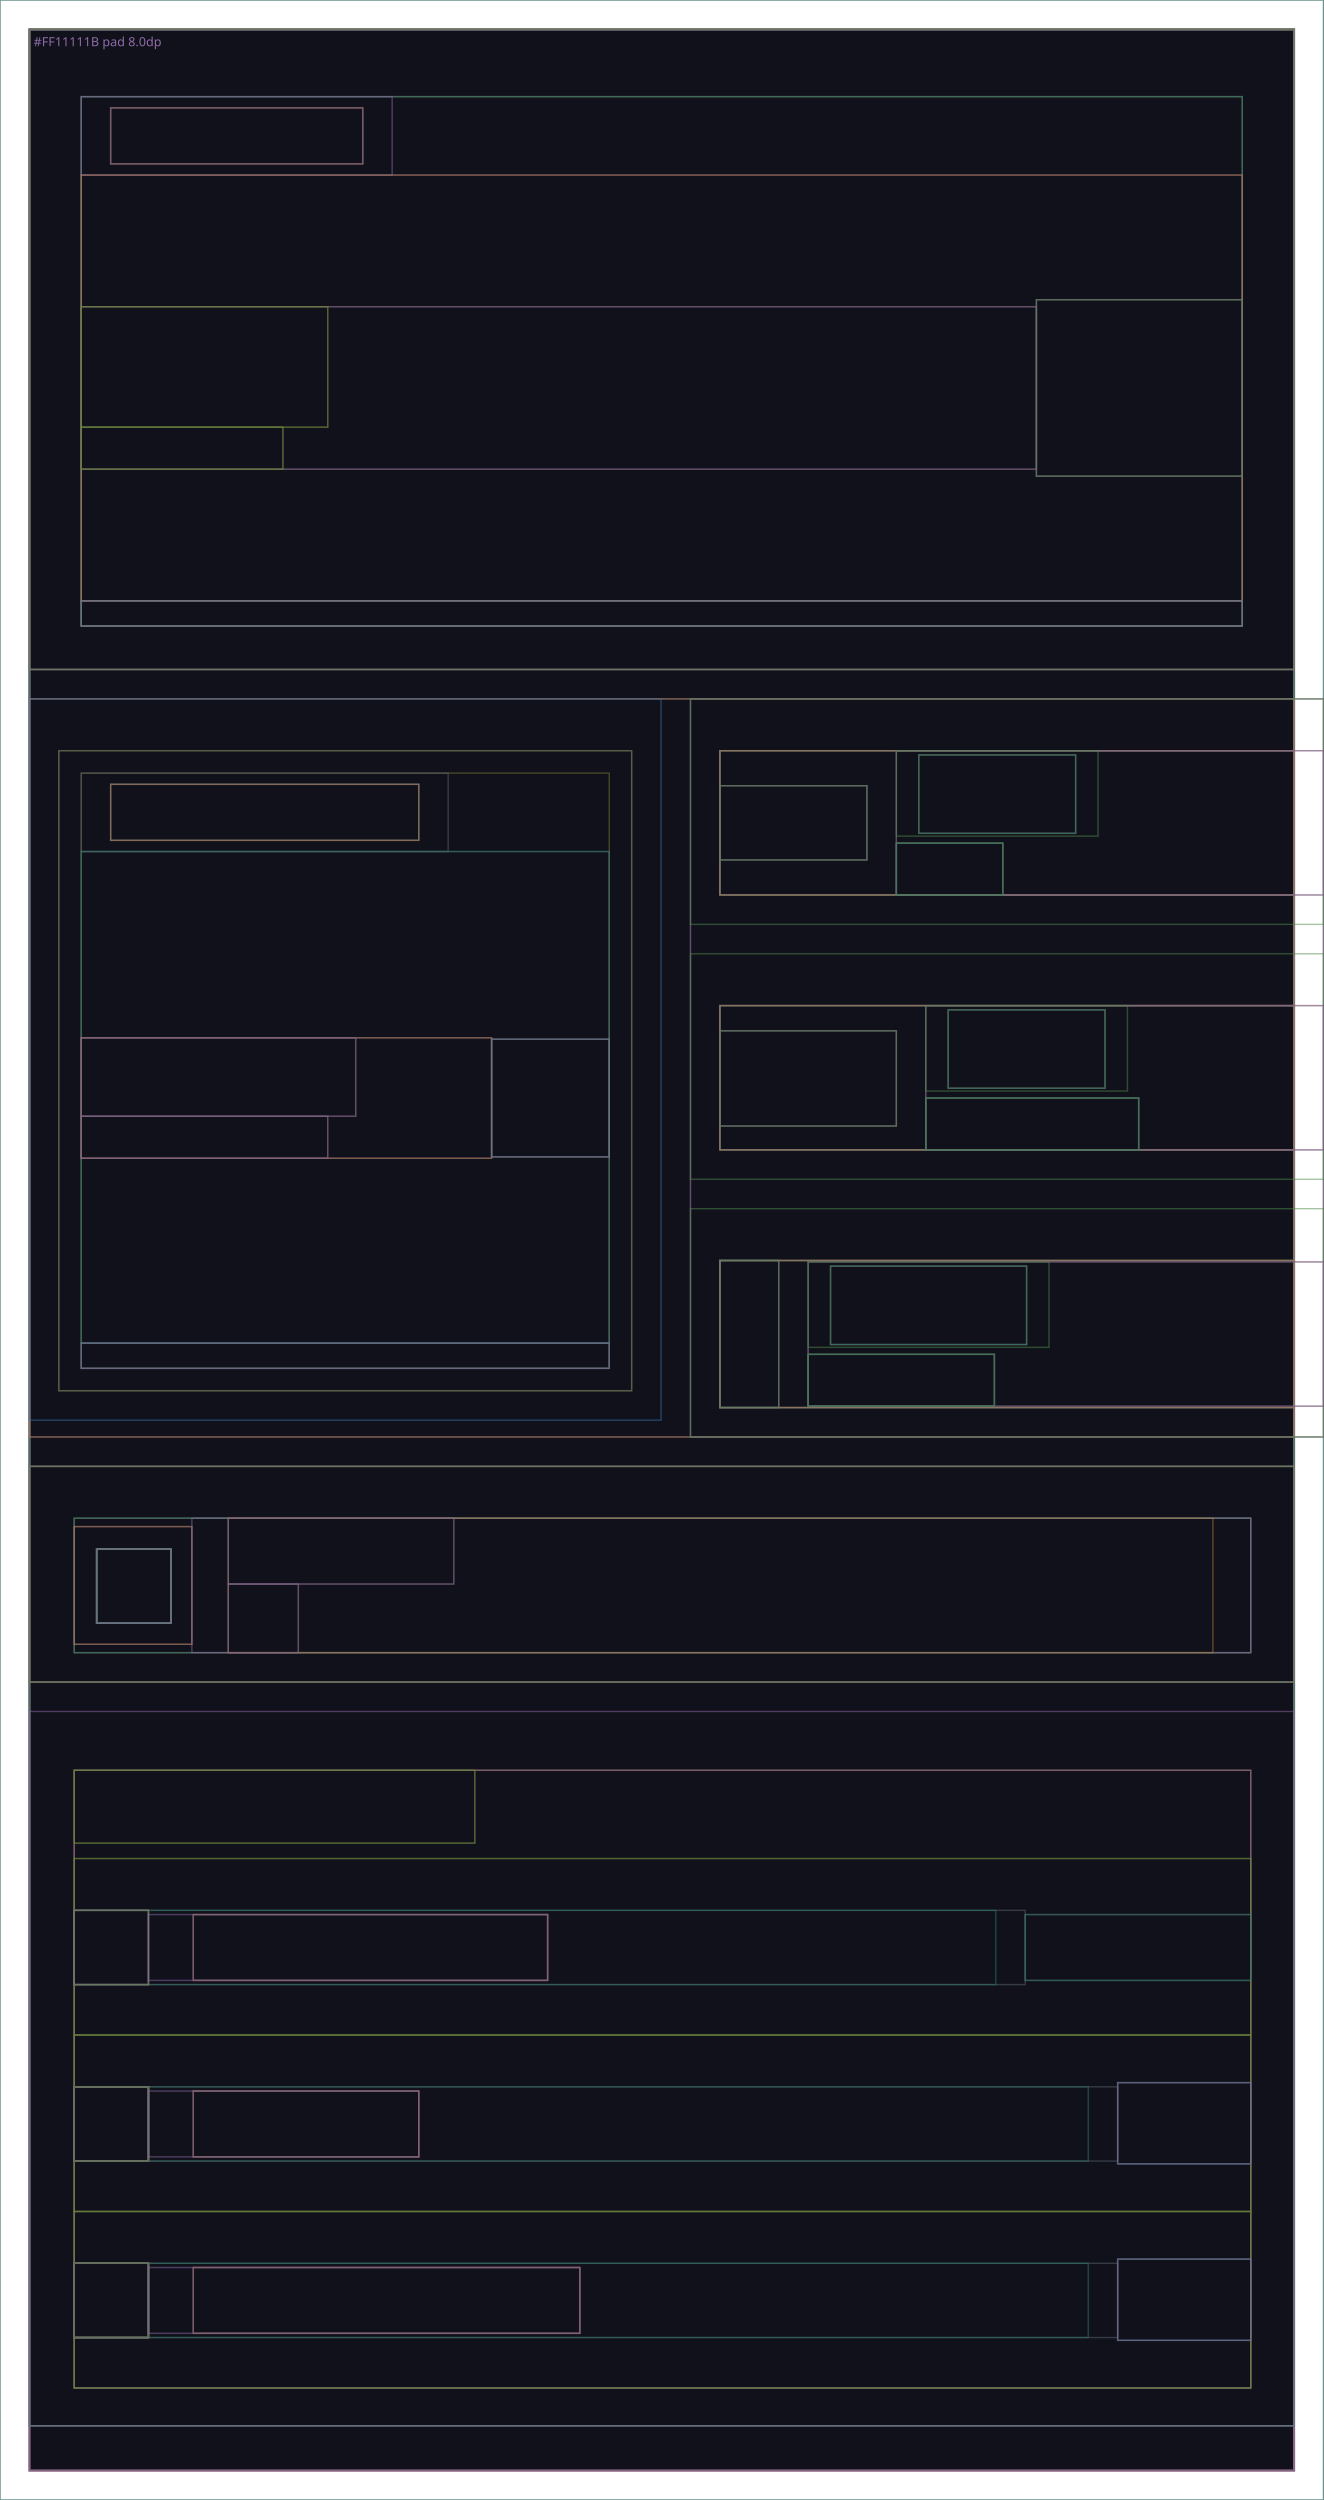
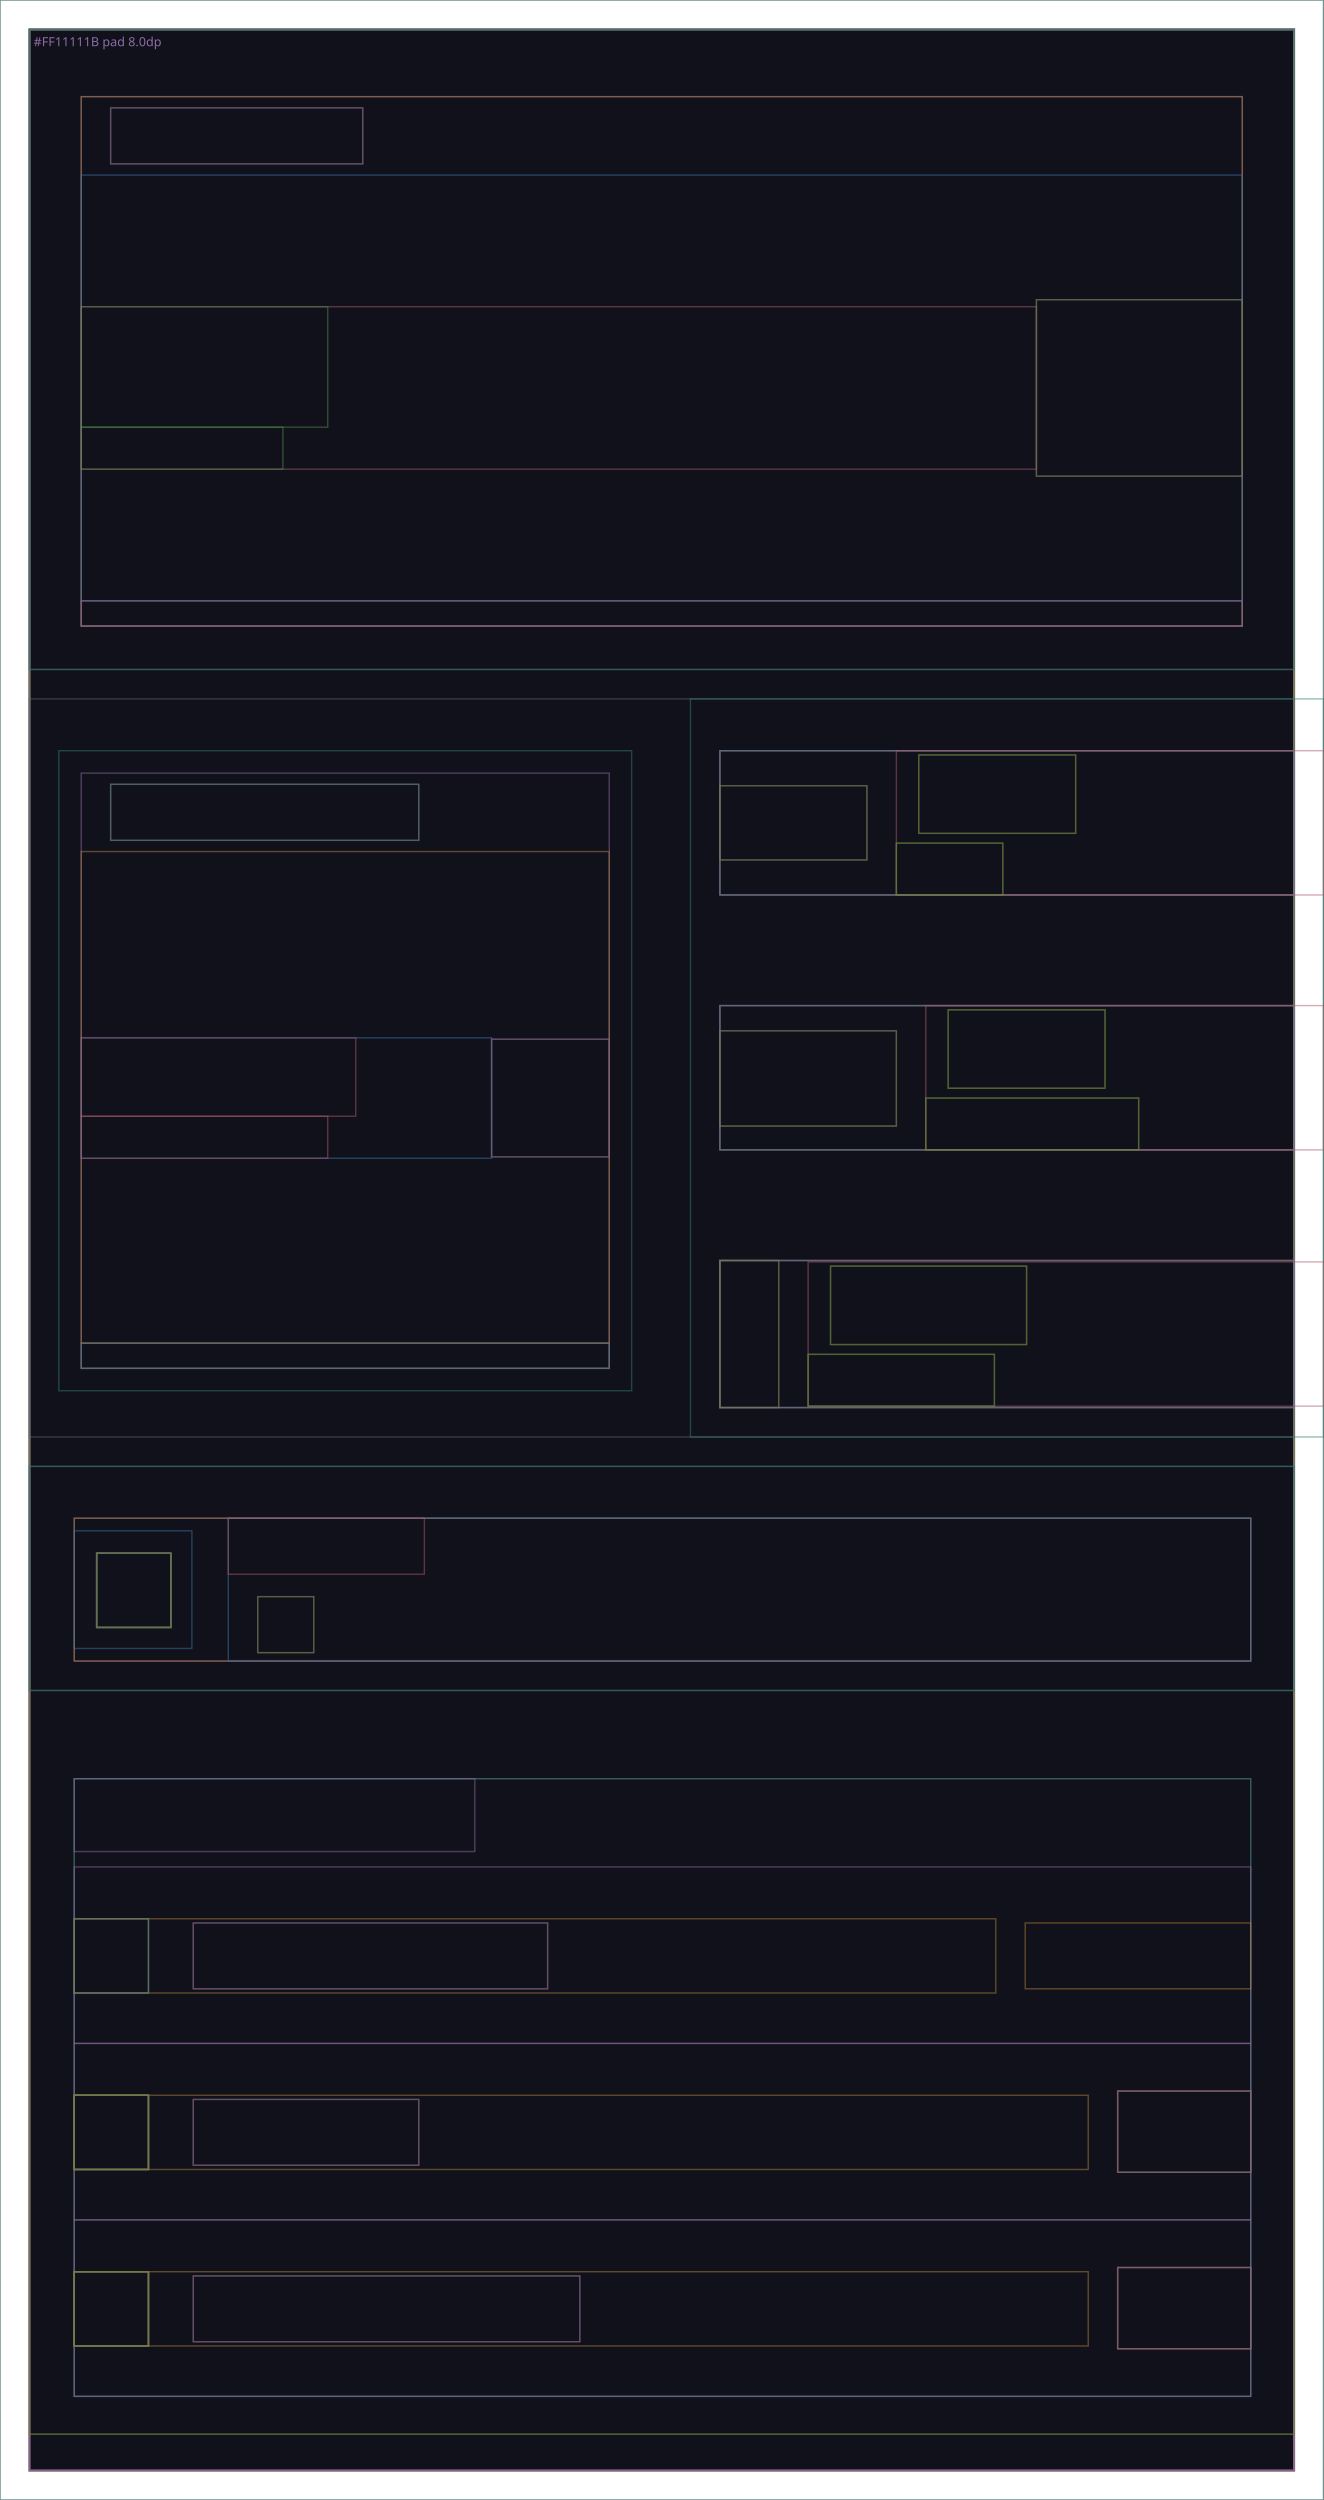
<svg xmlns="http://www.w3.org/2000/svg" viewBox="0 0 945 1785" width="945" height="1785" role="img" aria-label="Uber/Catppuccin-Dark layout wireframe">
  <rect width="945" height="1785" fill="#ffffff" />
  <g>
    <rect x="0" y="0" width="945" height="1785" fill="none" fill-opacity="0" stroke="#5B6470" stroke-width="1" stroke-opacity="0.5" />
  </g>
  <g>
    <rect x="0" y="0" width="945" height="1785" fill="none" fill-opacity="0" stroke="#2E7D6B" stroke-width="1" stroke-opacity="0.5" />
  </g>
  <g>
    <rect x="21" y="21" width="903" height="1743" fill="#11111B" fill-opacity="1" stroke="#8E6BA8" stroke-width="1.5" stroke-opacity="1" />
    <text x="24" y="33" font-family="system-ui, sans-serif" font-size="9" fill="#8E6BA8">#FF11111B  pad 8.0dp</text>
  </g>
  <g>
    <rect x="21" y="21" width="903" height="1743" fill="none" fill-opacity="0" stroke="#B0813B" stroke-width="1" stroke-opacity="0.5" />
  </g>
  <g>
    <rect x="21" y="21" width="903" height="1743" fill="none" fill-opacity="0" stroke="#3B72A8" stroke-width="1" stroke-opacity="0.5" />
  </g>
  <g>
    <rect x="21" y="21" width="903" height="1743" fill="none" fill-opacity="0" stroke="#A85B6B" stroke-width="1" stroke-opacity="0.5" />
  </g>
  <g>
-     <rect x="21" y="21" width="903" height="1711" fill="none" fill-opacity="0" stroke="#4F8A4A" stroke-width="1" stroke-opacity="0.5" />
-   </g>
-   <g>
-     <rect x="21" y="21" width="903" height="1711" fill="none" fill-opacity="0" stroke="#7A7A33" stroke-width="1" stroke-opacity="0.5" />
-   </g>
-   <g>
-     <rect x="21" y="21" width="903" height="1711" fill="none" fill-opacity="0" stroke="#5B6470" stroke-width="1" stroke-opacity="0.5" />
-   </g>
-   <g>
-     <rect x="21" y="21" width="903" height="1711" fill="none" fill-opacity="0" stroke="#2E7D6B" stroke-width="1" stroke-opacity="0.5" />
-   </g>
-   <g>
-     <rect x="21" y="21" width="903" height="457" fill="none" fill-opacity="0" stroke="#8E6BA8" stroke-width="1" stroke-opacity="0.5" />
-   </g>
-   <g>
-     <rect x="21" y="21" width="903" height="457" fill="none" fill-opacity="0" stroke="#B0813B" stroke-width="1" stroke-opacity="0.5" />
-   </g>
-   <g>
-     <rect x="21" y="21" width="903" height="457" fill="none" fill-opacity="0" stroke="#3B72A8" stroke-width="1" stroke-opacity="0.5" />
-   </g>
-   <g>
-     <rect x="21" y="21" width="903" height="457" fill="none" fill-opacity="0" stroke="#A85B6B" stroke-width="1" stroke-opacity="0.5" />
-   </g>
-   <g>
-     <rect x="21" y="21" width="903" height="457" fill="none" fill-opacity="0" stroke="#4F8A4A" stroke-width="1" stroke-opacity="0.5" />
-   </g>
-   <g>
-     <rect x="58" y="69" width="829" height="378" fill="none" fill-opacity="0" stroke="#7A7A33" stroke-width="1" stroke-opacity="0.5" />
-   </g>
-   <g>
-     <rect x="58" y="69" width="829" height="378" fill="none" fill-opacity="0" stroke="#5B6470" stroke-width="1" stroke-opacity="0.5" />
-   </g>
-   <g>
-     <rect x="58" y="69" width="829" height="378" fill="none" fill-opacity="0" stroke="#2E7D6B" stroke-width="1" stroke-opacity="0.5" />
-   </g>
-   <g>
-     <rect x="58" y="69" width="222" height="56" fill="none" fill-opacity="0" stroke="#8E6BA8" stroke-width="1" stroke-opacity="0.5" />
-   </g>
-   <g>
-     <rect x="79" y="77" width="180" height="40" fill="none" fill-opacity="0" stroke="#B0813B" stroke-width="1" stroke-opacity="0.5" />
+     <rect x="21" y="21" width="903" height="1717" fill="none" fill-opacity="0" stroke="#4F8A4A" stroke-width="1" stroke-opacity="0.5" />
+   </g>
+   <g>
+     <rect x="21" y="21" width="903" height="1717" fill="none" fill-opacity="0" stroke="#7A7A33" stroke-width="1" stroke-opacity="0.5" />
+   </g>
+   <g>
+     <rect x="21" y="21" width="903" height="457" fill="none" fill-opacity="0" stroke="#5B6470" stroke-width="1" stroke-opacity="0.5" />
+   </g>
+   <g>
+     <rect x="21" y="21" width="903" height="457" fill="none" fill-opacity="0" stroke="#2E7D6B" stroke-width="1" stroke-opacity="0.5" />
+   </g>
+   <g>
+     <rect x="58" y="69" width="829" height="378" fill="none" fill-opacity="0" stroke="#8E6BA8" stroke-width="1" stroke-opacity="0.5" />
+   </g>
+   <g>
+     <rect x="58" y="69" width="829" height="378" fill="none" fill-opacity="0" stroke="#B0813B" stroke-width="1" stroke-opacity="0.5" />
  </g>
  <g>
    <rect x="79" y="77" width="180" height="40" fill="none" fill-opacity="0" stroke="#3B72A8" stroke-width="1" stroke-opacity="0.5" />
  </g>
  <g>
    <rect x="79" y="77" width="180" height="40" fill="none" fill-opacity="0" stroke="#A85B6B" stroke-width="1" stroke-opacity="0.5" />
  </g>
  <g>
-     <rect x="58" y="125" width="829" height="304" fill="none" fill-opacity="0" stroke="#8E6BA8" stroke-width="1" stroke-opacity="0.5" />
-   </g>
-   <g>
-     <rect x="58" y="125" width="829" height="304" fill="none" fill-opacity="0" stroke="#B0813B" stroke-width="1" stroke-opacity="0.5" />
-   </g>
-   <g>
-     <rect x="58" y="219" width="682" height="116" fill="none" fill-opacity="0" stroke="#3B72A8" stroke-width="1" stroke-opacity="0.5" />
+     <rect x="58" y="125" width="829" height="304" fill="none" fill-opacity="0" stroke="#3B72A8" stroke-width="1" stroke-opacity="0.5" />
  </g>
  <g>
    <rect x="58" y="219" width="682" height="116" fill="none" fill-opacity="0" stroke="#A85B6B" stroke-width="1" stroke-opacity="0.5" />
  </g>
  <g>
    <rect x="58" y="219" width="176" height="86" fill="none" fill-opacity="0" stroke="#4F8A4A" stroke-width="1" stroke-opacity="0.5" />
  </g>
  <g>
-     <rect x="58" y="219" width="176" height="86" fill="none" fill-opacity="0" stroke="#7A7A33" stroke-width="1" stroke-opacity="0.5" />
-   </g>
-   <g>
    <rect x="58" y="305" width="144" height="30" fill="none" fill-opacity="0" stroke="#4F8A4A" stroke-width="1" stroke-opacity="0.5" />
  </g>
  <g>
-     <rect x="58" y="305" width="144" height="30" fill="none" fill-opacity="0" stroke="#7A7A33" stroke-width="1" stroke-opacity="0.5" />
-   </g>
-   <g>
-     <rect x="740" y="214" width="147" height="126" fill="none" fill-opacity="0" stroke="#3B72A8" stroke-width="1" stroke-opacity="0.5" />
-   </g>
-   <g>
    <rect x="740" y="214" width="147" height="126" fill="none" fill-opacity="0" stroke="#A85B6B" stroke-width="1" stroke-opacity="0.5" />
  </g>
  <g>
    <rect x="740" y="214" width="147" height="126" fill="none" fill-opacity="0" stroke="#4F8A4A" stroke-width="1" stroke-opacity="0.5" />
  </g>
  <g>
-     <rect x="58" y="429" width="829" height="18" fill="none" fill-opacity="0" stroke="#8E6BA8" stroke-width="1" stroke-opacity="0.5" />
-   </g>
-   <g>
-     <rect x="58" y="429" width="829" height="18" fill="none" fill-opacity="0" stroke="#B0813B" stroke-width="1" stroke-opacity="0.5" />
-   </g>
-   <g>
    <rect x="58" y="429" width="829" height="18" fill="none" fill-opacity="0" stroke="#3B72A8" stroke-width="1" stroke-opacity="0.5" />
  </g>
  <g>
-     <rect x="21" y="499" width="903" height="527" fill="none" fill-opacity="0" stroke="#8E6BA8" stroke-width="1" stroke-opacity="0.5" />
-   </g>
-   <g>
-     <rect x="21" y="499" width="903" height="527" fill="none" fill-opacity="0" stroke="#B0813B" stroke-width="1" stroke-opacity="0.5" />
-   </g>
-   <g>
-     <rect x="21" y="499" width="451" height="515" fill="none" fill-opacity="0" stroke="#3B72A8" stroke-width="1" stroke-opacity="0.5" />
-   </g>
-   <g>
-     <rect x="42" y="536" width="409" height="457" fill="none" fill-opacity="0" stroke="#A85B6B" stroke-width="1" stroke-opacity="0.5" />
-   </g>
-   <g>
-     <rect x="42" y="536" width="409" height="457" fill="none" fill-opacity="0" stroke="#4F8A4A" stroke-width="1" stroke-opacity="0.5" />
-   </g>
-   <g>
-     <rect x="58" y="552" width="377" height="425" fill="none" fill-opacity="0" stroke="#7A7A33" stroke-width="1" stroke-opacity="0.5" />
-   </g>
-   <g>
-     <rect x="58" y="552" width="262" height="56" fill="none" fill-opacity="0" stroke="#5B6470" stroke-width="1" stroke-opacity="0.5" />
-   </g>
-   <g>
-     <rect x="79" y="560" width="220" height="40" fill="none" fill-opacity="0" stroke="#2E7D6B" stroke-width="1" stroke-opacity="0.5" />
-   </g>
-   <g>
-     <rect x="79" y="560" width="220" height="40" fill="none" fill-opacity="0" stroke="#8E6BA8" stroke-width="1" stroke-opacity="0.5" />
+     <rect x="58" y="429" width="829" height="18" fill="none" fill-opacity="0" stroke="#A85B6B" stroke-width="1" stroke-opacity="0.5" />
+   </g>
+   <g>
+     <rect x="21" y="499" width="903" height="527" fill="none" fill-opacity="0" stroke="#5B6470" stroke-width="1" stroke-opacity="0.5" />
+   </g>
+   <g>
+     <rect x="42" y="536" width="409" height="457" fill="none" fill-opacity="0" stroke="#2E7D6B" stroke-width="1" stroke-opacity="0.5" />
+   </g>
+   <g>
+     <rect x="58" y="552" width="377" height="425" fill="none" fill-opacity="0" stroke="#8E6BA8" stroke-width="1" stroke-opacity="0.5" />
  </g>
  <g>
    <rect x="79" y="560" width="220" height="40" fill="none" fill-opacity="0" stroke="#B0813B" stroke-width="1" stroke-opacity="0.5" />
  </g>
  <g>
-     <rect x="58" y="608" width="377" height="351" fill="none" fill-opacity="0" stroke="#5B6470" stroke-width="1" stroke-opacity="0.5" />
-   </g>
-   <g>
-     <rect x="58" y="608" width="377" height="351" fill="none" fill-opacity="0" stroke="#2E7D6B" stroke-width="1" stroke-opacity="0.5" />
-   </g>
-   <g>
-     <rect x="58" y="741" width="293" height="86" fill="none" fill-opacity="0" stroke="#8E6BA8" stroke-width="1" stroke-opacity="0.5" />
-   </g>
-   <g>
-     <rect x="58" y="741" width="293" height="86" fill="none" fill-opacity="0" stroke="#B0813B" stroke-width="1" stroke-opacity="0.5" />
-   </g>
-   <g>
-     <rect x="58" y="741" width="196" height="56" fill="none" fill-opacity="0" stroke="#3B72A8" stroke-width="1" stroke-opacity="0.5" />
+     <rect x="79" y="560" width="220" height="40" fill="none" fill-opacity="0" stroke="#3B72A8" stroke-width="1" stroke-opacity="0.5" />
+   </g>
+   <g>
+     <rect x="58" y="608" width="377" height="351" fill="none" fill-opacity="0" stroke="#B0813B" stroke-width="1" stroke-opacity="0.5" />
+   </g>
+   <g>
+     <rect x="58" y="741" width="293" height="86" fill="none" fill-opacity="0" stroke="#3B72A8" stroke-width="1" stroke-opacity="0.5" />
  </g>
  <g>
    <rect x="58" y="741" width="196" height="56" fill="none" fill-opacity="0" stroke="#A85B6B" stroke-width="1" stroke-opacity="0.5" />
  </g>
  <g>
-     <rect x="58" y="797" width="176" height="30" fill="none" fill-opacity="0" stroke="#3B72A8" stroke-width="1" stroke-opacity="0.5" />
-   </g>
-   <g>
    <rect x="58" y="797" width="176" height="30" fill="none" fill-opacity="0" stroke="#A85B6B" stroke-width="1" stroke-opacity="0.5" />
  </g>
  <g>
-     <rect x="351" y="742" width="84" height="84" fill="none" fill-opacity="0" stroke="#8E6BA8" stroke-width="1" stroke-opacity="0.5" />
-   </g>
-   <g>
-     <rect x="351" y="742" width="84" height="84" fill="none" fill-opacity="0" stroke="#B0813B" stroke-width="1" stroke-opacity="0.5" />
-   </g>
-   <g>
    <rect x="351" y="742" width="84" height="84" fill="none" fill-opacity="0" stroke="#3B72A8" stroke-width="1" stroke-opacity="0.5" />
  </g>
  <g>
-     <rect x="58" y="959" width="377" height="18" fill="none" fill-opacity="0" stroke="#5B6470" stroke-width="1" stroke-opacity="0.5" />
-   </g>
-   <g>
-     <rect x="58" y="959" width="377" height="18" fill="none" fill-opacity="0" stroke="#2E7D6B" stroke-width="1" stroke-opacity="0.5" />
-   </g>
-   <g>
-     <rect x="58" y="959" width="377" height="18" fill="none" fill-opacity="0" stroke="#8E6BA8" stroke-width="1" stroke-opacity="0.5" />
-   </g>
-   <g>
-     <rect x="493" y="499" width="452" height="527" fill="none" fill-opacity="0" stroke="#3B72A8" stroke-width="1" stroke-opacity="0.5" />
-   </g>
-   <g>
-     <rect x="493" y="499" width="452" height="527" fill="none" fill-opacity="0" stroke="#A85B6B" stroke-width="1" stroke-opacity="0.5" />
-   </g>
-   <g>
-     <rect x="493" y="499" width="452" height="161" fill="none" fill-opacity="0" stroke="#4F8A4A" stroke-width="1" stroke-opacity="0.5" />
-   </g>
-   <g>
-     <rect x="514" y="536" width="410" height="103" fill="none" fill-opacity="0" stroke="#7A7A33" stroke-width="1" stroke-opacity="0.5" />
-   </g>
-   <g>
-     <rect x="514" y="536" width="410" height="103" fill="none" fill-opacity="0" stroke="#5B6470" stroke-width="1" stroke-opacity="0.5" />
-   </g>
-   <g>
-     <rect x="514" y="536" width="410" height="103" fill="none" fill-opacity="0" stroke="#2E7D6B" stroke-width="1" stroke-opacity="0.5" />
+     <rect x="351" y="742" width="84" height="84" fill="none" fill-opacity="0" stroke="#A85B6B" stroke-width="1" stroke-opacity="0.5" />
+   </g>
+   <g>
+     <rect x="58" y="959" width="377" height="18" fill="none" fill-opacity="0" stroke="#B0813B" stroke-width="1" stroke-opacity="0.5" />
+   </g>
+   <g>
+     <rect x="58" y="959" width="377" height="18" fill="none" fill-opacity="0" stroke="#3B72A8" stroke-width="1" stroke-opacity="0.5" />
+   </g>
+   <g>
+     <rect x="493" y="499" width="452" height="527" fill="none" fill-opacity="0" stroke="#2E7D6B" stroke-width="1" stroke-opacity="0.5" />
  </g>
  <g>
    <rect x="514" y="536" width="410" height="103" fill="none" fill-opacity="0" stroke="#8E6BA8" stroke-width="1" stroke-opacity="0.5" />
  </g>
  <g>
    <rect x="514" y="536" width="410" height="103" fill="none" fill-opacity="0" stroke="#B0813B" stroke-width="1" stroke-opacity="0.5" />
  </g>
  <g>
-     <rect x="514" y="561" width="105" height="53" fill="none" fill-opacity="0" stroke="#3B72A8" stroke-width="1" stroke-opacity="0.5" />
+     <rect x="514" y="536" width="410" height="103" fill="none" fill-opacity="0" stroke="#3B72A8" stroke-width="1" stroke-opacity="0.5" />
  </g>
  <g>
    <rect x="514" y="561" width="105" height="53" fill="none" fill-opacity="0" stroke="#A85B6B" stroke-width="1" stroke-opacity="0.5" />
  </g>
  <g>
    <rect x="514" y="561" width="105" height="53" fill="none" fill-opacity="0" stroke="#4F8A4A" stroke-width="1" stroke-opacity="0.5" />
  </g>
  <g>
-     <rect x="640" y="536" width="305" height="103" fill="none" fill-opacity="0" stroke="#3B72A8" stroke-width="1" stroke-opacity="0.5" />
-   </g>
-   <g>
    <rect x="640" y="536" width="305" height="103" fill="none" fill-opacity="0" stroke="#A85B6B" stroke-width="1" stroke-opacity="0.5" />
  </g>
  <g>
-     <rect x="640" y="536" width="144" height="61" fill="none" fill-opacity="0" stroke="#4F8A4A" stroke-width="1" stroke-opacity="0.5" />
+     <rect x="656" y="539" width="112" height="56" fill="none" fill-opacity="0" stroke="#4F8A4A" stroke-width="1" stroke-opacity="0.5" />
  </g>
  <g>
    <rect x="656" y="539" width="112" height="56" fill="none" fill-opacity="0" stroke="#7A7A33" stroke-width="1" stroke-opacity="0.5" />
  </g>
  <g>
-     <rect x="656" y="539" width="112" height="56" fill="none" fill-opacity="0" stroke="#5B6470" stroke-width="1" stroke-opacity="0.5" />
-   </g>
-   <g>
-     <rect x="656" y="539" width="112" height="56" fill="none" fill-opacity="0" stroke="#2E7D6B" stroke-width="1" stroke-opacity="0.5" />
-   </g>
-   <g>
    <rect x="640" y="602" width="76" height="37" fill="none" fill-opacity="0" stroke="#4F8A4A" stroke-width="1" stroke-opacity="0.5" />
  </g>
  <g>
    <rect x="640" y="602" width="76" height="37" fill="none" fill-opacity="0" stroke="#7A7A33" stroke-width="1" stroke-opacity="0.5" />
  </g>
  <g>
-     <rect x="640" y="602" width="76" height="37" fill="none" fill-opacity="0" stroke="#5B6470" stroke-width="1" stroke-opacity="0.5" />
-   </g>
-   <g>
-     <rect x="640" y="602" width="76" height="37" fill="none" fill-opacity="0" stroke="#2E7D6B" stroke-width="1" stroke-opacity="0.5" />
-   </g>
-   <g>
-     <rect x="493" y="681" width="452" height="161" fill="none" fill-opacity="0" stroke="#4F8A4A" stroke-width="1" stroke-opacity="0.5" />
-   </g>
-   <g>
-     <rect x="514" y="718" width="410" height="103" fill="none" fill-opacity="0" stroke="#7A7A33" stroke-width="1" stroke-opacity="0.5" />
-   </g>
-   <g>
-     <rect x="514" y="718" width="410" height="103" fill="none" fill-opacity="0" stroke="#5B6470" stroke-width="1" stroke-opacity="0.5" />
-   </g>
-   <g>
-     <rect x="514" y="718" width="410" height="103" fill="none" fill-opacity="0" stroke="#2E7D6B" stroke-width="1" stroke-opacity="0.5" />
-   </g>
-   <g>
    <rect x="514" y="718" width="410" height="103" fill="none" fill-opacity="0" stroke="#8E6BA8" stroke-width="1" stroke-opacity="0.5" />
  </g>
  <g>
    <rect x="514" y="718" width="410" height="103" fill="none" fill-opacity="0" stroke="#B0813B" stroke-width="1" stroke-opacity="0.5" />
  </g>
  <g>
-     <rect x="514" y="736" width="126" height="68" fill="none" fill-opacity="0" stroke="#3B72A8" stroke-width="1" stroke-opacity="0.5" />
+     <rect x="514" y="718" width="410" height="103" fill="none" fill-opacity="0" stroke="#3B72A8" stroke-width="1" stroke-opacity="0.5" />
  </g>
  <g>
    <rect x="514" y="736" width="126" height="68" fill="none" fill-opacity="0" stroke="#A85B6B" stroke-width="1" stroke-opacity="0.5" />
  </g>
  <g>
    <rect x="514" y="736" width="126" height="68" fill="none" fill-opacity="0" stroke="#4F8A4A" stroke-width="1" stroke-opacity="0.5" />
  </g>
  <g>
-     <rect x="661" y="718" width="284" height="103" fill="none" fill-opacity="0" stroke="#3B72A8" stroke-width="1" stroke-opacity="0.5" />
-   </g>
-   <g>
    <rect x="661" y="718" width="284" height="103" fill="none" fill-opacity="0" stroke="#A85B6B" stroke-width="1" stroke-opacity="0.5" />
  </g>
  <g>
-     <rect x="661" y="718" width="144" height="61" fill="none" fill-opacity="0" stroke="#4F8A4A" stroke-width="1" stroke-opacity="0.5" />
+     <rect x="677" y="721" width="112" height="56" fill="none" fill-opacity="0" stroke="#4F8A4A" stroke-width="1" stroke-opacity="0.5" />
  </g>
  <g>
    <rect x="677" y="721" width="112" height="56" fill="none" fill-opacity="0" stroke="#7A7A33" stroke-width="1" stroke-opacity="0.5" />
  </g>
  <g>
-     <rect x="677" y="721" width="112" height="56" fill="none" fill-opacity="0" stroke="#5B6470" stroke-width="1" stroke-opacity="0.5" />
-   </g>
-   <g>
-     <rect x="677" y="721" width="112" height="56" fill="none" fill-opacity="0" stroke="#2E7D6B" stroke-width="1" stroke-opacity="0.5" />
-   </g>
-   <g>
    <rect x="661" y="784" width="152" height="37" fill="none" fill-opacity="0" stroke="#4F8A4A" stroke-width="1" stroke-opacity="0.5" />
  </g>
  <g>
    <rect x="661" y="784" width="152" height="37" fill="none" fill-opacity="0" stroke="#7A7A33" stroke-width="1" stroke-opacity="0.5" />
  </g>
  <g>
-     <rect x="661" y="784" width="152" height="37" fill="none" fill-opacity="0" stroke="#5B6470" stroke-width="1" stroke-opacity="0.5" />
-   </g>
-   <g>
-     <rect x="661" y="784" width="152" height="37" fill="none" fill-opacity="0" stroke="#2E7D6B" stroke-width="1" stroke-opacity="0.5" />
-   </g>
-   <g>
-     <rect x="493" y="863" width="452" height="163" fill="none" fill-opacity="0" stroke="#4F8A4A" stroke-width="1" stroke-opacity="0.5" />
-   </g>
-   <g>
-     <rect x="514" y="900" width="410" height="105" fill="none" fill-opacity="0" stroke="#7A7A33" stroke-width="1" stroke-opacity="0.5" />
-   </g>
-   <g>
-     <rect x="514" y="900" width="410" height="105" fill="none" fill-opacity="0" stroke="#5B6470" stroke-width="1" stroke-opacity="0.5" />
-   </g>
-   <g>
-     <rect x="514" y="900" width="410" height="105" fill="none" fill-opacity="0" stroke="#2E7D6B" stroke-width="1" stroke-opacity="0.5" />
-   </g>
-   <g>
    <rect x="514" y="900" width="410" height="105" fill="none" fill-opacity="0" stroke="#8E6BA8" stroke-width="1" stroke-opacity="0.5" />
  </g>
  <g>
    <rect x="514" y="900" width="410" height="105" fill="none" fill-opacity="0" stroke="#B0813B" stroke-width="1" stroke-opacity="0.5" />
  </g>
  <g>
-     <rect x="514" y="900" width="42" height="105" fill="none" fill-opacity="0" stroke="#3B72A8" stroke-width="1" stroke-opacity="0.5" />
+     <rect x="514" y="900" width="410" height="105" fill="none" fill-opacity="0" stroke="#3B72A8" stroke-width="1" stroke-opacity="0.5" />
  </g>
  <g>
    <rect x="514" y="900" width="42" height="105" fill="none" fill-opacity="0" stroke="#A85B6B" stroke-width="1" stroke-opacity="0.5" />
  </g>
  <g>
    <rect x="514" y="900" width="42" height="105" fill="none" fill-opacity="0" stroke="#4F8A4A" stroke-width="1" stroke-opacity="0.5" />
  </g>
  <g>
-     <rect x="577" y="901" width="368" height="103" fill="none" fill-opacity="0" stroke="#3B72A8" stroke-width="1" stroke-opacity="0.5" />
-   </g>
-   <g>
    <rect x="577" y="901" width="368" height="103" fill="none" fill-opacity="0" stroke="#A85B6B" stroke-width="1" stroke-opacity="0.5" />
  </g>
  <g>
-     <rect x="577" y="901" width="172" height="61" fill="none" fill-opacity="0" stroke="#4F8A4A" stroke-width="1" stroke-opacity="0.5" />
+     <rect x="593" y="904" width="140" height="56" fill="none" fill-opacity="0" stroke="#4F8A4A" stroke-width="1" stroke-opacity="0.5" />
  </g>
  <g>
    <rect x="593" y="904" width="140" height="56" fill="none" fill-opacity="0" stroke="#7A7A33" stroke-width="1" stroke-opacity="0.5" />
  </g>
  <g>
-     <rect x="593" y="904" width="140" height="56" fill="none" fill-opacity="0" stroke="#5B6470" stroke-width="1" stroke-opacity="0.5" />
-   </g>
-   <g>
-     <rect x="593" y="904" width="140" height="56" fill="none" fill-opacity="0" stroke="#2E7D6B" stroke-width="1" stroke-opacity="0.5" />
-   </g>
-   <g>
    <rect x="577" y="967" width="133" height="37" fill="none" fill-opacity="0" stroke="#4F8A4A" stroke-width="1" stroke-opacity="0.5" />
  </g>
  <g>
    <rect x="577" y="967" width="133" height="37" fill="none" fill-opacity="0" stroke="#7A7A33" stroke-width="1" stroke-opacity="0.5" />
  </g>
  <g>
-     <rect x="577" y="967" width="133" height="37" fill="none" fill-opacity="0" stroke="#5B6470" stroke-width="1" stroke-opacity="0.5" />
-   </g>
-   <g>
-     <rect x="577" y="967" width="133" height="37" fill="none" fill-opacity="0" stroke="#2E7D6B" stroke-width="1" stroke-opacity="0.5" />
-   </g>
-   <g>
-     <rect x="21" y="1047" width="903" height="154" fill="none" fill-opacity="0" stroke="#8E6BA8" stroke-width="1" stroke-opacity="0.5" />
-   </g>
-   <g>
-     <rect x="21" y="1047" width="903" height="154" fill="none" fill-opacity="0" stroke="#B0813B" stroke-width="1" stroke-opacity="0.5" />
-   </g>
-   <g>
-     <rect x="21" y="1047" width="903" height="154" fill="none" fill-opacity="0" stroke="#3B72A8" stroke-width="1" stroke-opacity="0.5" />
-   </g>
-   <g>
-     <rect x="21" y="1047" width="903" height="154" fill="none" fill-opacity="0" stroke="#A85B6B" stroke-width="1" stroke-opacity="0.5" />
-   </g>
-   <g>
-     <rect x="21" y="1047" width="903" height="154" fill="none" fill-opacity="0" stroke="#4F8A4A" stroke-width="1" stroke-opacity="0.5" />
-   </g>
-   <g>
-     <rect x="53" y="1084" width="840" height="96" fill="none" fill-opacity="0" stroke="#7A7A33" stroke-width="1" stroke-opacity="0.5" />
-   </g>
-   <g>
-     <rect x="53" y="1084" width="840" height="96" fill="none" fill-opacity="0" stroke="#5B6470" stroke-width="1" stroke-opacity="0.5" />
-   </g>
-   <g>
-     <rect x="53" y="1084" width="840" height="96" fill="none" fill-opacity="0" stroke="#2E7D6B" stroke-width="1" stroke-opacity="0.5" />
-   </g>
-   <g>
-     <rect x="53" y="1090" width="84" height="84" fill="none" fill-opacity="0" stroke="#8E6BA8" stroke-width="1" stroke-opacity="0.5" />
-   </g>
-   <g>
-     <rect x="53" y="1090" width="84" height="84" fill="none" fill-opacity="0" stroke="#B0813B" stroke-width="1" stroke-opacity="0.5" />
-   </g>
-   <g>
-     <rect x="69" y="1106" width="53" height="53" fill="none" fill-opacity="0" stroke="#3B72A8" stroke-width="1" stroke-opacity="0.5" />
-   </g>
-   <g>
-     <rect x="69" y="1106" width="53" height="53" fill="none" fill-opacity="0" stroke="#A85B6B" stroke-width="1" stroke-opacity="0.5" />
-   </g>
-   <g>
-     <rect x="69" y="1106" width="53" height="53" fill="none" fill-opacity="0" stroke="#4F8A4A" stroke-width="1" stroke-opacity="0.5" />
-   </g>
-   <g>
-     <rect x="69" y="1106" width="53" height="53" fill="none" fill-opacity="0" stroke="#7A7A33" stroke-width="1" stroke-opacity="0.5" />
-   </g>
-   <g>
-     <rect x="69" y="1106" width="53" height="53" fill="none" fill-opacity="0" stroke="#5B6470" stroke-width="1" stroke-opacity="0.5" />
-   </g>
-   <g>
-     <rect x="69" y="1106" width="53" height="53" fill="none" fill-opacity="0" stroke="#2E7D6B" stroke-width="1" stroke-opacity="0.5" />
-   </g>
-   <g>
-     <rect x="69" y="1106" width="53" height="53" fill="none" fill-opacity="0" stroke="#8E6BA8" stroke-width="1" stroke-opacity="0.5" />
-   </g>
-   <g>
-     <rect x="69" y="1106" width="53" height="53" fill="none" fill-opacity="0" stroke="#4F8A4A" stroke-width="1" stroke-opacity="0.5" />
-   </g>
-   <g>
-     <rect x="69" y="1106" width="53" height="53" fill="none" fill-opacity="0" stroke="#7A7A33" stroke-width="1" stroke-opacity="0.5" />
-   </g>
-   <g>
-     <rect x="69" y="1106" width="53" height="53" fill="none" fill-opacity="0" stroke="#5B6470" stroke-width="1" stroke-opacity="0.5" />
-   </g>
-   <g>
-     <rect x="69" y="1106" width="53" height="53" fill="none" fill-opacity="0" stroke="#2E7D6B" stroke-width="1" stroke-opacity="0.5" />
-   </g>
-   <g>
-     <rect x="69" y="1106" width="53" height="53" fill="none" fill-opacity="0" stroke="#8E6BA8" stroke-width="1" stroke-opacity="0.5" />
-   </g>
-   <g>
-     <rect x="137" y="1084" width="756" height="96" fill="none" fill-opacity="0" stroke="#8E6BA8" stroke-width="1" stroke-opacity="0.5" />
-   </g>
-   <g>
-     <rect x="163" y="1084" width="703" height="96" fill="none" fill-opacity="0" stroke="#B0813B" stroke-width="1" stroke-opacity="0.5" />
-   </g>
-   <g>
-     <rect x="163" y="1084" width="161" height="47" fill="none" fill-opacity="0" stroke="#3B72A8" stroke-width="1" stroke-opacity="0.5" />
-   </g>
-   <g>
-     <rect x="163" y="1084" width="161" height="47" fill="none" fill-opacity="0" stroke="#A85B6B" stroke-width="1" stroke-opacity="0.5" />
-   </g>
-   <g>
-     <rect x="163" y="1131" width="50" height="49" fill="none" fill-opacity="0" stroke="#3B72A8" stroke-width="1" stroke-opacity="0.5" />
-   </g>
-   <g>
-     <rect x="163" y="1131" width="50" height="49" fill="none" fill-opacity="0" stroke="#A85B6B" stroke-width="1" stroke-opacity="0.5" />
-   </g>
-   <g>
-     <rect x="21" y="1222" width="903" height="510" fill="none" fill-opacity="0" stroke="#8E6BA8" stroke-width="1" stroke-opacity="0.5" />
-   </g>
-   <g>
-     <rect x="53" y="1264" width="840" height="441" fill="none" fill-opacity="0" stroke="#B0813B" stroke-width="1" stroke-opacity="0.5" />
-   </g>
-   <g>
-     <rect x="53" y="1264" width="840" height="441" fill="none" fill-opacity="0" stroke="#3B72A8" stroke-width="1" stroke-opacity="0.5" />
-   </g>
-   <g>
-     <rect x="53" y="1264" width="840" height="441" fill="none" fill-opacity="0" stroke="#A85B6B" stroke-width="1" stroke-opacity="0.5" />
-   </g>
-   <g>
-     <rect x="53" y="1264" width="286" height="52" fill="none" fill-opacity="0" stroke="#4F8A4A" stroke-width="1" stroke-opacity="0.5" />
-   </g>
-   <g>
-     <rect x="53" y="1264" width="286" height="52" fill="none" fill-opacity="0" stroke="#7A7A33" stroke-width="1" stroke-opacity="0.5" />
-   </g>
-   <g>
-     <rect x="53" y="1327" width="840" height="126" fill="none" fill-opacity="0" stroke="#4F8A4A" stroke-width="1" stroke-opacity="0.5" />
-   </g>
-   <g>
-     <rect x="53" y="1327" width="840" height="126" fill="none" fill-opacity="0" stroke="#7A7A33" stroke-width="1" stroke-opacity="0.5" />
-   </g>
-   <g>
-     <rect x="53" y="1364" width="679" height="53" fill="none" fill-opacity="0" stroke="#5B6470" stroke-width="1" stroke-opacity="0.5" />
-   </g>
-   <g>
-     <rect x="53" y="1364" width="658" height="53" fill="none" fill-opacity="0" stroke="#2E7D6B" stroke-width="1" stroke-opacity="0.5" />
-   </g>
-   <g>
-     <rect x="53" y="1364" width="53" height="53" fill="none" fill-opacity="0" stroke="#8E6BA8" stroke-width="1" stroke-opacity="0.5" />
-   </g>
-   <g>
-     <rect x="53" y="1364" width="53" height="53" fill="none" fill-opacity="0" stroke="#B0813B" stroke-width="1" stroke-opacity="0.5" />
-   </g>
-   <g>
-     <rect x="53" y="1364" width="53" height="53" fill="none" fill-opacity="0" stroke="#3B72A8" stroke-width="1" stroke-opacity="0.5" />
-   </g>
-   <g>
-     <rect x="53" y="1364" width="53" height="53" fill="none" fill-opacity="0" stroke="#A85B6B" stroke-width="1" stroke-opacity="0.5" />
-   </g>
-   <g>
-     <rect x="53" y="1364" width="53" height="53" fill="none" fill-opacity="0" stroke="#4F8A4A" stroke-width="1" stroke-opacity="0.5" />
-   </g>
-   <g>
-     <rect x="106" y="1367" width="285" height="47" fill="none" fill-opacity="0" stroke="#8E6BA8" stroke-width="1" stroke-opacity="0.5" />
-   </g>
-   <g>
-     <rect x="138" y="1367" width="253" height="47" fill="none" fill-opacity="0" stroke="#B0813B" stroke-width="1" stroke-opacity="0.5" />
-   </g>
-   <g>
-     <rect x="138" y="1367" width="253" height="47" fill="none" fill-opacity="0" stroke="#3B72A8" stroke-width="1" stroke-opacity="0.5" />
-   </g>
-   <g>
-     <rect x="138" y="1367" width="253" height="47" fill="none" fill-opacity="0" stroke="#A85B6B" stroke-width="1" stroke-opacity="0.5" />
-   </g>
-   <g>
-     <rect x="732" y="1367" width="161" height="47" fill="none" fill-opacity="0" stroke="#5B6470" stroke-width="1" stroke-opacity="0.5" />
-   </g>
-   <g>
-     <rect x="732" y="1367" width="161" height="47" fill="none" fill-opacity="0" stroke="#2E7D6B" stroke-width="1" stroke-opacity="0.5" />
-   </g>
-   <g>
-     <rect x="53" y="1453" width="840" height="126" fill="none" fill-opacity="0" stroke="#4F8A4A" stroke-width="1" stroke-opacity="0.5" />
-   </g>
-   <g>
-     <rect x="53" y="1453" width="840" height="126" fill="none" fill-opacity="0" stroke="#7A7A33" stroke-width="1" stroke-opacity="0.5" />
-   </g>
-   <g>
-     <rect x="53" y="1490" width="745" height="53" fill="none" fill-opacity="0" stroke="#5B6470" stroke-width="1" stroke-opacity="0.5" />
-   </g>
-   <g>
-     <rect x="53" y="1490" width="724" height="53" fill="none" fill-opacity="0" stroke="#2E7D6B" stroke-width="1" stroke-opacity="0.5" />
-   </g>
-   <g>
-     <rect x="53" y="1490" width="53" height="53" fill="none" fill-opacity="0" stroke="#8E6BA8" stroke-width="1" stroke-opacity="0.5" />
-   </g>
-   <g>
-     <rect x="53" y="1490" width="53" height="53" fill="none" fill-opacity="0" stroke="#B0813B" stroke-width="1" stroke-opacity="0.5" />
-   </g>
-   <g>
-     <rect x="53" y="1490" width="53" height="53" fill="none" fill-opacity="0" stroke="#3B72A8" stroke-width="1" stroke-opacity="0.5" />
-   </g>
-   <g>
-     <rect x="53" y="1490" width="53" height="53" fill="none" fill-opacity="0" stroke="#A85B6B" stroke-width="1" stroke-opacity="0.5" />
-   </g>
-   <g>
-     <rect x="53" y="1490" width="53" height="53" fill="none" fill-opacity="0" stroke="#4F8A4A" stroke-width="1" stroke-opacity="0.5" />
-   </g>
-   <g>
-     <rect x="53" y="1490" width="53" height="53" fill="none" fill-opacity="0" stroke="#7A7A33" stroke-width="1" stroke-opacity="0.5" />
-   </g>
-   <g>
-     <rect x="53" y="1490" width="53" height="53" fill="none" fill-opacity="0" stroke="#5B6470" stroke-width="1" stroke-opacity="0.5" />
-   </g>
-   <g>
-     <rect x="53" y="1490" width="53" height="53" fill="none" fill-opacity="0" stroke="#3B72A8" stroke-width="1" stroke-opacity="0.5" />
-   </g>
-   <g>
-     <rect x="53" y="1490" width="53" height="53" fill="none" fill-opacity="0" stroke="#A85B6B" stroke-width="1" stroke-opacity="0.5" />
-   </g>
-   <g>
-     <rect x="53" y="1490" width="53" height="53" fill="none" fill-opacity="0" stroke="#4F8A4A" stroke-width="1" stroke-opacity="0.5" />
-   </g>
-   <g>
-     <rect x="53" y="1490" width="53" height="53" fill="none" fill-opacity="0" stroke="#7A7A33" stroke-width="1" stroke-opacity="0.5" />
-   </g>
-   <g>
-     <rect x="53" y="1490" width="53" height="53" fill="none" fill-opacity="0" stroke="#5B6470" stroke-width="1" stroke-opacity="0.5" />
-   </g>
-   <g>
-     <rect x="106" y="1493" width="193" height="47" fill="none" fill-opacity="0" stroke="#8E6BA8" stroke-width="1" stroke-opacity="0.5" />
-   </g>
-   <g>
-     <rect x="138" y="1493" width="161" height="47" fill="none" fill-opacity="0" stroke="#B0813B" stroke-width="1" stroke-opacity="0.5" />
-   </g>
-   <g>
-     <rect x="138" y="1493" width="161" height="47" fill="none" fill-opacity="0" stroke="#3B72A8" stroke-width="1" stroke-opacity="0.5" />
-   </g>
-   <g>
-     <rect x="138" y="1493" width="161" height="47" fill="none" fill-opacity="0" stroke="#A85B6B" stroke-width="1" stroke-opacity="0.5" />
-   </g>
-   <g>
-     <rect x="798" y="1487" width="95" height="58" fill="none" fill-opacity="0" stroke="#5B6470" stroke-width="1" stroke-opacity="0.5" />
-   </g>
-   <g>
-     <rect x="798" y="1487" width="95" height="58" fill="none" fill-opacity="0" stroke="#2E7D6B" stroke-width="1" stroke-opacity="0.5" />
-   </g>
-   <g>
-     <rect x="798" y="1487" width="95" height="58" fill="none" fill-opacity="0" stroke="#8E6BA8" stroke-width="1" stroke-opacity="0.5" />
-   </g>
-   <g>
-     <rect x="53" y="1579" width="840" height="126" fill="none" fill-opacity="0" stroke="#4F8A4A" stroke-width="1" stroke-opacity="0.5" />
-   </g>
-   <g>
-     <rect x="53" y="1579" width="840" height="126" fill="none" fill-opacity="0" stroke="#7A7A33" stroke-width="1" stroke-opacity="0.5" />
-   </g>
-   <g>
-     <rect x="53" y="1616" width="745" height="53" fill="none" fill-opacity="0" stroke="#5B6470" stroke-width="1" stroke-opacity="0.5" />
-   </g>
-   <g>
-     <rect x="53" y="1616" width="724" height="53" fill="none" fill-opacity="0" stroke="#2E7D6B" stroke-width="1" stroke-opacity="0.5" />
-   </g>
-   <g>
-     <rect x="53" y="1616" width="53" height="53" fill="none" fill-opacity="0" stroke="#8E6BA8" stroke-width="1" stroke-opacity="0.5" />
-   </g>
-   <g>
-     <rect x="53" y="1616" width="53" height="53" fill="none" fill-opacity="0" stroke="#B0813B" stroke-width="1" stroke-opacity="0.5" />
-   </g>
-   <g>
-     <rect x="53" y="1616" width="53" height="53" fill="none" fill-opacity="0" stroke="#3B72A8" stroke-width="1" stroke-opacity="0.5" />
-   </g>
-   <g>
-     <rect x="53" y="1616" width="53" height="53" fill="none" fill-opacity="0" stroke="#A85B6B" stroke-width="1" stroke-opacity="0.5" />
-   </g>
-   <g>
-     <rect x="53" y="1616" width="53" height="53" fill="none" fill-opacity="0" stroke="#4F8A4A" stroke-width="1" stroke-opacity="0.5" />
-   </g>
-   <g>
-     <rect x="53" y="1616" width="53" height="53" fill="none" fill-opacity="0" stroke="#7A7A33" stroke-width="1" stroke-opacity="0.5" />
-   </g>
-   <g>
-     <rect x="53" y="1616" width="53" height="53" fill="none" fill-opacity="0" stroke="#5B6470" stroke-width="1" stroke-opacity="0.5" />
-   </g>
-   <g>
-     <rect x="53" y="1616" width="53" height="53" fill="none" fill-opacity="0" stroke="#3B72A8" stroke-width="1" stroke-opacity="0.5" />
-   </g>
-   <g>
-     <rect x="53" y="1616" width="53" height="53" fill="none" fill-opacity="0" stroke="#A85B6B" stroke-width="1" stroke-opacity="0.5" />
-   </g>
-   <g>
-     <rect x="53" y="1616" width="53" height="53" fill="none" fill-opacity="0" stroke="#4F8A4A" stroke-width="1" stroke-opacity="0.5" />
-   </g>
-   <g>
-     <rect x="53" y="1616" width="53" height="53" fill="none" fill-opacity="0" stroke="#7A7A33" stroke-width="1" stroke-opacity="0.5" />
-   </g>
-   <g>
-     <rect x="53" y="1616" width="53" height="53" fill="none" fill-opacity="0" stroke="#5B6470" stroke-width="1" stroke-opacity="0.5" />
-   </g>
-   <g>
-     <rect x="106" y="1619" width="308" height="47" fill="none" fill-opacity="0" stroke="#8E6BA8" stroke-width="1" stroke-opacity="0.5" />
-   </g>
-   <g>
-     <rect x="138" y="1619" width="276" height="47" fill="none" fill-opacity="0" stroke="#B0813B" stroke-width="1" stroke-opacity="0.5" />
-   </g>
-   <g>
-     <rect x="138" y="1619" width="276" height="47" fill="none" fill-opacity="0" stroke="#3B72A8" stroke-width="1" stroke-opacity="0.5" />
-   </g>
-   <g>
-     <rect x="138" y="1619" width="276" height="47" fill="none" fill-opacity="0" stroke="#A85B6B" stroke-width="1" stroke-opacity="0.5" />
-   </g>
-   <g>
-     <rect x="798" y="1613" width="95" height="58" fill="none" fill-opacity="0" stroke="#5B6470" stroke-width="1" stroke-opacity="0.5" />
-   </g>
-   <g>
-     <rect x="798" y="1613" width="95" height="58" fill="none" fill-opacity="0" stroke="#2E7D6B" stroke-width="1" stroke-opacity="0.5" />
-   </g>
-   <g>
-     <rect x="798" y="1613" width="95" height="58" fill="none" fill-opacity="0" stroke="#8E6BA8" stroke-width="1" stroke-opacity="0.5" />
+     <rect x="21" y="1047" width="903" height="160" fill="none" fill-opacity="0" stroke="#5B6470" stroke-width="1" stroke-opacity="0.5" />
+   </g>
+   <g>
+     <rect x="21" y="1047" width="903" height="160" fill="none" fill-opacity="0" stroke="#2E7D6B" stroke-width="1" stroke-opacity="0.5" />
+   </g>
+   <g>
+     <rect x="53" y="1084" width="840" height="102" fill="none" fill-opacity="0" stroke="#8E6BA8" stroke-width="1" stroke-opacity="0.5" />
+   </g>
+   <g>
+     <rect x="53" y="1084" width="840" height="102" fill="none" fill-opacity="0" stroke="#B0813B" stroke-width="1" stroke-opacity="0.5" />
+   </g>
+   <g>
+     <rect x="53" y="1093" width="84" height="84" fill="none" fill-opacity="0" stroke="#3B72A8" stroke-width="1" stroke-opacity="0.5" />
+   </g>
+   <g>
+     <rect x="69" y="1109" width="53" height="53" fill="none" fill-opacity="0" stroke="#A85B6B" stroke-width="1" stroke-opacity="0.5" />
+   </g>
+   <g>
+     <rect x="69" y="1109" width="53" height="53" fill="none" fill-opacity="0" stroke="#4F8A4A" stroke-width="1" stroke-opacity="0.5" />
+   </g>
+   <g>
+     <rect x="69" y="1109" width="53" height="53" fill="none" fill-opacity="0" stroke="#7A7A33" stroke-width="1" stroke-opacity="0.5" />
+   </g>
+   <g>
+     <rect x="69" y="1109" width="53" height="53" fill="none" fill-opacity="0" stroke="#5B6470" stroke-width="1" stroke-opacity="0.5" />
+   </g>
+   <g>
+     <rect x="69" y="1109" width="53" height="53" fill="none" fill-opacity="0" stroke="#4F8A4A" stroke-width="1" stroke-opacity="0.5" />
+   </g>
+   <g>
+     <rect x="69" y="1109" width="53" height="53" fill="none" fill-opacity="0" stroke="#7A7A33" stroke-width="1" stroke-opacity="0.5" />
+   </g>
+   <g>
+     <rect x="69" y="1109" width="53" height="53" fill="none" fill-opacity="0" stroke="#5B6470" stroke-width="1" stroke-opacity="0.5" />
+   </g>
+   <g>
+     <rect x="163" y="1084" width="730" height="102" fill="none" fill-opacity="0" stroke="#3B72A8" stroke-width="1" stroke-opacity="0.5" />
+   </g>
+   <g>
+     <rect x="163" y="1084" width="140" height="40" fill="none" fill-opacity="0" stroke="#A85B6B" stroke-width="1" stroke-opacity="0.5" />
+   </g>
+   <g>
+     <rect x="184" y="1140" width="40" height="40" fill="none" fill-opacity="0" stroke="#A85B6B" stroke-width="1" stroke-opacity="0.5" />
+   </g>
+   <g>
+     <rect x="184" y="1140" width="40" height="40" fill="none" fill-opacity="0" stroke="#4F8A4A" stroke-width="1" stroke-opacity="0.5" />
+   </g>
+   <g>
+     <rect x="53" y="1270" width="840" height="441" fill="none" fill-opacity="0" stroke="#5B6470" stroke-width="1" stroke-opacity="0.5" />
+   </g>
+   <g>
+     <rect x="53" y="1270" width="840" height="441" fill="none" fill-opacity="0" stroke="#2E7D6B" stroke-width="1" stroke-opacity="0.5" />
+   </g>
+   <g>
+     <rect x="53" y="1270" width="286" height="52" fill="none" fill-opacity="0" stroke="#8E6BA8" stroke-width="1" stroke-opacity="0.5" />
+   </g>
+   <g>
+     <rect x="53" y="1333" width="840" height="126" fill="none" fill-opacity="0" stroke="#8E6BA8" stroke-width="1" stroke-opacity="0.5" />
+   </g>
+   <g>
+     <rect x="53" y="1370" width="658" height="53" fill="none" fill-opacity="0" stroke="#B0813B" stroke-width="1" stroke-opacity="0.5" />
+   </g>
+   <g>
+     <rect x="53" y="1370" width="53" height="53" fill="none" fill-opacity="0" stroke="#3B72A8" stroke-width="1" stroke-opacity="0.5" />
+   </g>
+   <g>
+     <rect x="53" y="1370" width="53" height="53" fill="none" fill-opacity="0" stroke="#A85B6B" stroke-width="1" stroke-opacity="0.5" />
+   </g>
+   <g>
+     <rect x="53" y="1370" width="53" height="53" fill="none" fill-opacity="0" stroke="#4F8A4A" stroke-width="1" stroke-opacity="0.5" />
+   </g>
+   <g>
+     <rect x="138" y="1373" width="253" height="47" fill="none" fill-opacity="0" stroke="#3B72A8" stroke-width="1" stroke-opacity="0.5" />
+   </g>
+   <g>
+     <rect x="138" y="1373" width="253" height="47" fill="none" fill-opacity="0" stroke="#A85B6B" stroke-width="1" stroke-opacity="0.5" />
+   </g>
+   <g>
+     <rect x="732" y="1373" width="161" height="47" fill="none" fill-opacity="0" stroke="#B0813B" stroke-width="1" stroke-opacity="0.5" />
+   </g>
+   <g>
+     <rect x="53" y="1459" width="840" height="126" fill="none" fill-opacity="0" stroke="#8E6BA8" stroke-width="1" stroke-opacity="0.5" />
+   </g>
+   <g>
+     <rect x="53" y="1496" width="724" height="53" fill="none" fill-opacity="0" stroke="#B0813B" stroke-width="1" stroke-opacity="0.5" />
+   </g>
+   <g>
+     <rect x="53" y="1496" width="53" height="53" fill="none" fill-opacity="0" stroke="#3B72A8" stroke-width="1" stroke-opacity="0.5" />
+   </g>
+   <g>
+     <rect x="53" y="1496" width="53" height="53" fill="none" fill-opacity="0" stroke="#A85B6B" stroke-width="1" stroke-opacity="0.5" />
+   </g>
+   <g>
+     <rect x="53" y="1496" width="53" height="53" fill="none" fill-opacity="0" stroke="#4F8A4A" stroke-width="1" stroke-opacity="0.5" />
+   </g>
+   <g>
+     <rect x="53" y="1496" width="53" height="53" fill="none" fill-opacity="0" stroke="#7A7A33" stroke-width="1" stroke-opacity="0.5" />
+   </g>
+   <g>
+     <rect x="53" y="1496" width="53" height="53" fill="none" fill-opacity="0" stroke="#A85B6B" stroke-width="1" stroke-opacity="0.5" />
+   </g>
+   <g>
+     <rect x="53" y="1496" width="53" height="53" fill="none" fill-opacity="0" stroke="#4F8A4A" stroke-width="1" stroke-opacity="0.5" />
+   </g>
+   <g>
+     <rect x="53" y="1496" width="53" height="53" fill="none" fill-opacity="0" stroke="#7A7A33" stroke-width="1" stroke-opacity="0.5" />
+   </g>
+   <g>
+     <rect x="138" y="1499" width="161" height="47" fill="none" fill-opacity="0" stroke="#3B72A8" stroke-width="1" stroke-opacity="0.5" />
+   </g>
+   <g>
+     <rect x="138" y="1499" width="161" height="47" fill="none" fill-opacity="0" stroke="#A85B6B" stroke-width="1" stroke-opacity="0.5" />
+   </g>
+   <g>
+     <rect x="798" y="1493" width="95" height="58" fill="none" fill-opacity="0" stroke="#B0813B" stroke-width="1" stroke-opacity="0.5" />
+   </g>
+   <g>
+     <rect x="798" y="1493" width="95" height="58" fill="none" fill-opacity="0" stroke="#3B72A8" stroke-width="1" stroke-opacity="0.5" />
+   </g>
+   <g>
+     <rect x="798" y="1493" width="95" height="58" fill="none" fill-opacity="0" stroke="#A85B6B" stroke-width="1" stroke-opacity="0.5" />
+   </g>
+   <g>
+     <rect x="53" y="1585" width="840" height="126" fill="none" fill-opacity="0" stroke="#8E6BA8" stroke-width="1" stroke-opacity="0.5" />
+   </g>
+   <g>
+     <rect x="53" y="1622" width="724" height="53" fill="none" fill-opacity="0" stroke="#B0813B" stroke-width="1" stroke-opacity="0.5" />
+   </g>
+   <g>
+     <rect x="53" y="1622" width="53" height="53" fill="none" fill-opacity="0" stroke="#3B72A8" stroke-width="1" stroke-opacity="0.5" />
+   </g>
+   <g>
+     <rect x="53" y="1622" width="53" height="53" fill="none" fill-opacity="0" stroke="#A85B6B" stroke-width="1" stroke-opacity="0.5" />
+   </g>
+   <g>
+     <rect x="53" y="1622" width="53" height="53" fill="none" fill-opacity="0" stroke="#4F8A4A" stroke-width="1" stroke-opacity="0.5" />
+   </g>
+   <g>
+     <rect x="53" y="1622" width="53" height="53" fill="none" fill-opacity="0" stroke="#7A7A33" stroke-width="1" stroke-opacity="0.5" />
+   </g>
+   <g>
+     <rect x="53" y="1622" width="53" height="53" fill="none" fill-opacity="0" stroke="#A85B6B" stroke-width="1" stroke-opacity="0.5" />
+   </g>
+   <g>
+     <rect x="53" y="1622" width="53" height="53" fill="none" fill-opacity="0" stroke="#4F8A4A" stroke-width="1" stroke-opacity="0.5" />
+   </g>
+   <g>
+     <rect x="53" y="1622" width="53" height="53" fill="none" fill-opacity="0" stroke="#7A7A33" stroke-width="1" stroke-opacity="0.5" />
+   </g>
+   <g>
+     <rect x="138" y="1625" width="276" height="47" fill="none" fill-opacity="0" stroke="#3B72A8" stroke-width="1" stroke-opacity="0.5" />
+   </g>
+   <g>
+     <rect x="138" y="1625" width="276" height="47" fill="none" fill-opacity="0" stroke="#A85B6B" stroke-width="1" stroke-opacity="0.5" />
+   </g>
+   <g>
+     <rect x="798" y="1619" width="95" height="58" fill="none" fill-opacity="0" stroke="#B0813B" stroke-width="1" stroke-opacity="0.5" />
+   </g>
+   <g>
+     <rect x="798" y="1619" width="95" height="58" fill="none" fill-opacity="0" stroke="#3B72A8" stroke-width="1" stroke-opacity="0.5" />
+   </g>
+   <g>
+     <rect x="798" y="1619" width="95" height="58" fill="none" fill-opacity="0" stroke="#A85B6B" stroke-width="1" stroke-opacity="0.5" />
  </g>
</svg>
